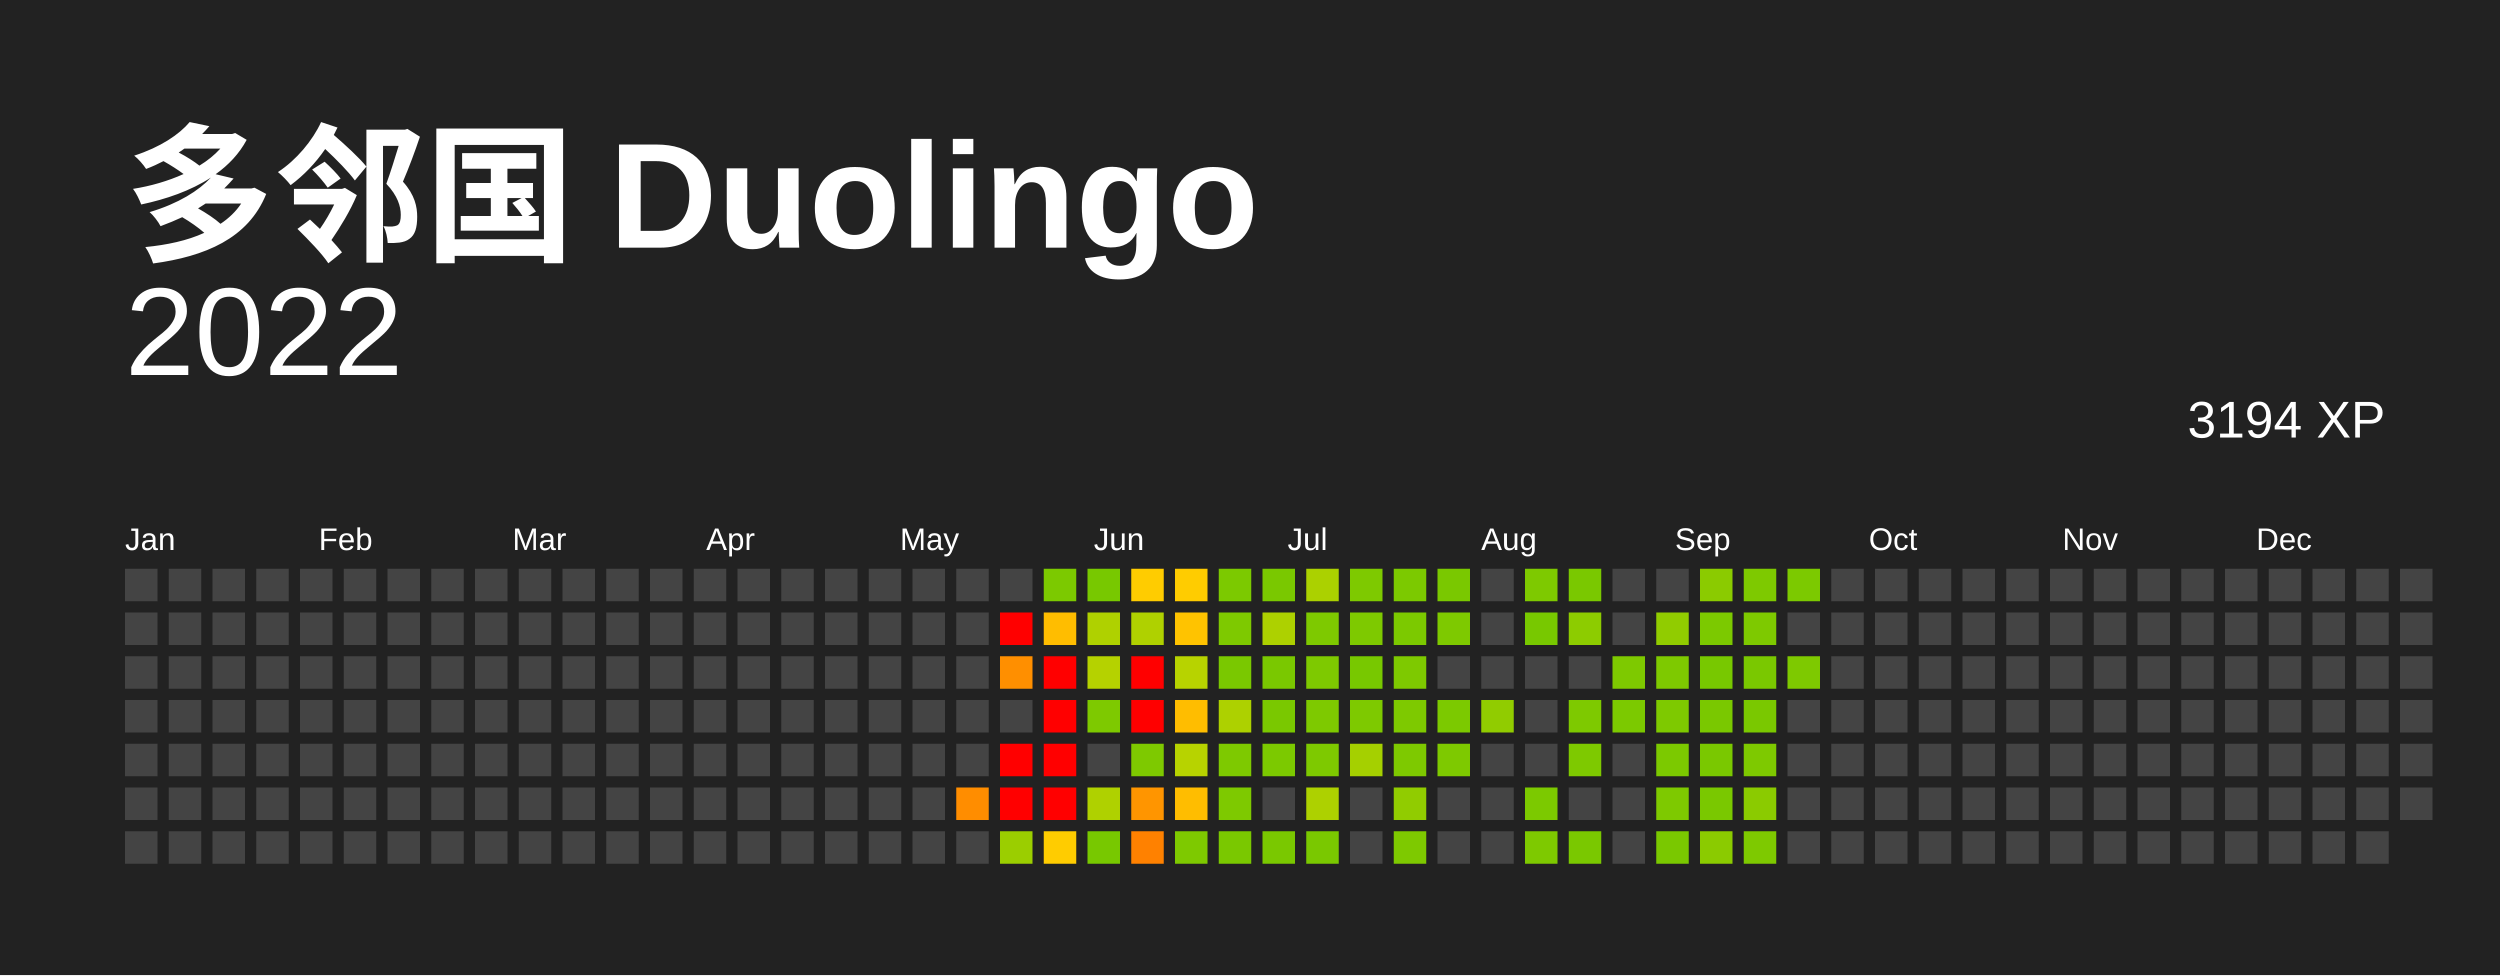
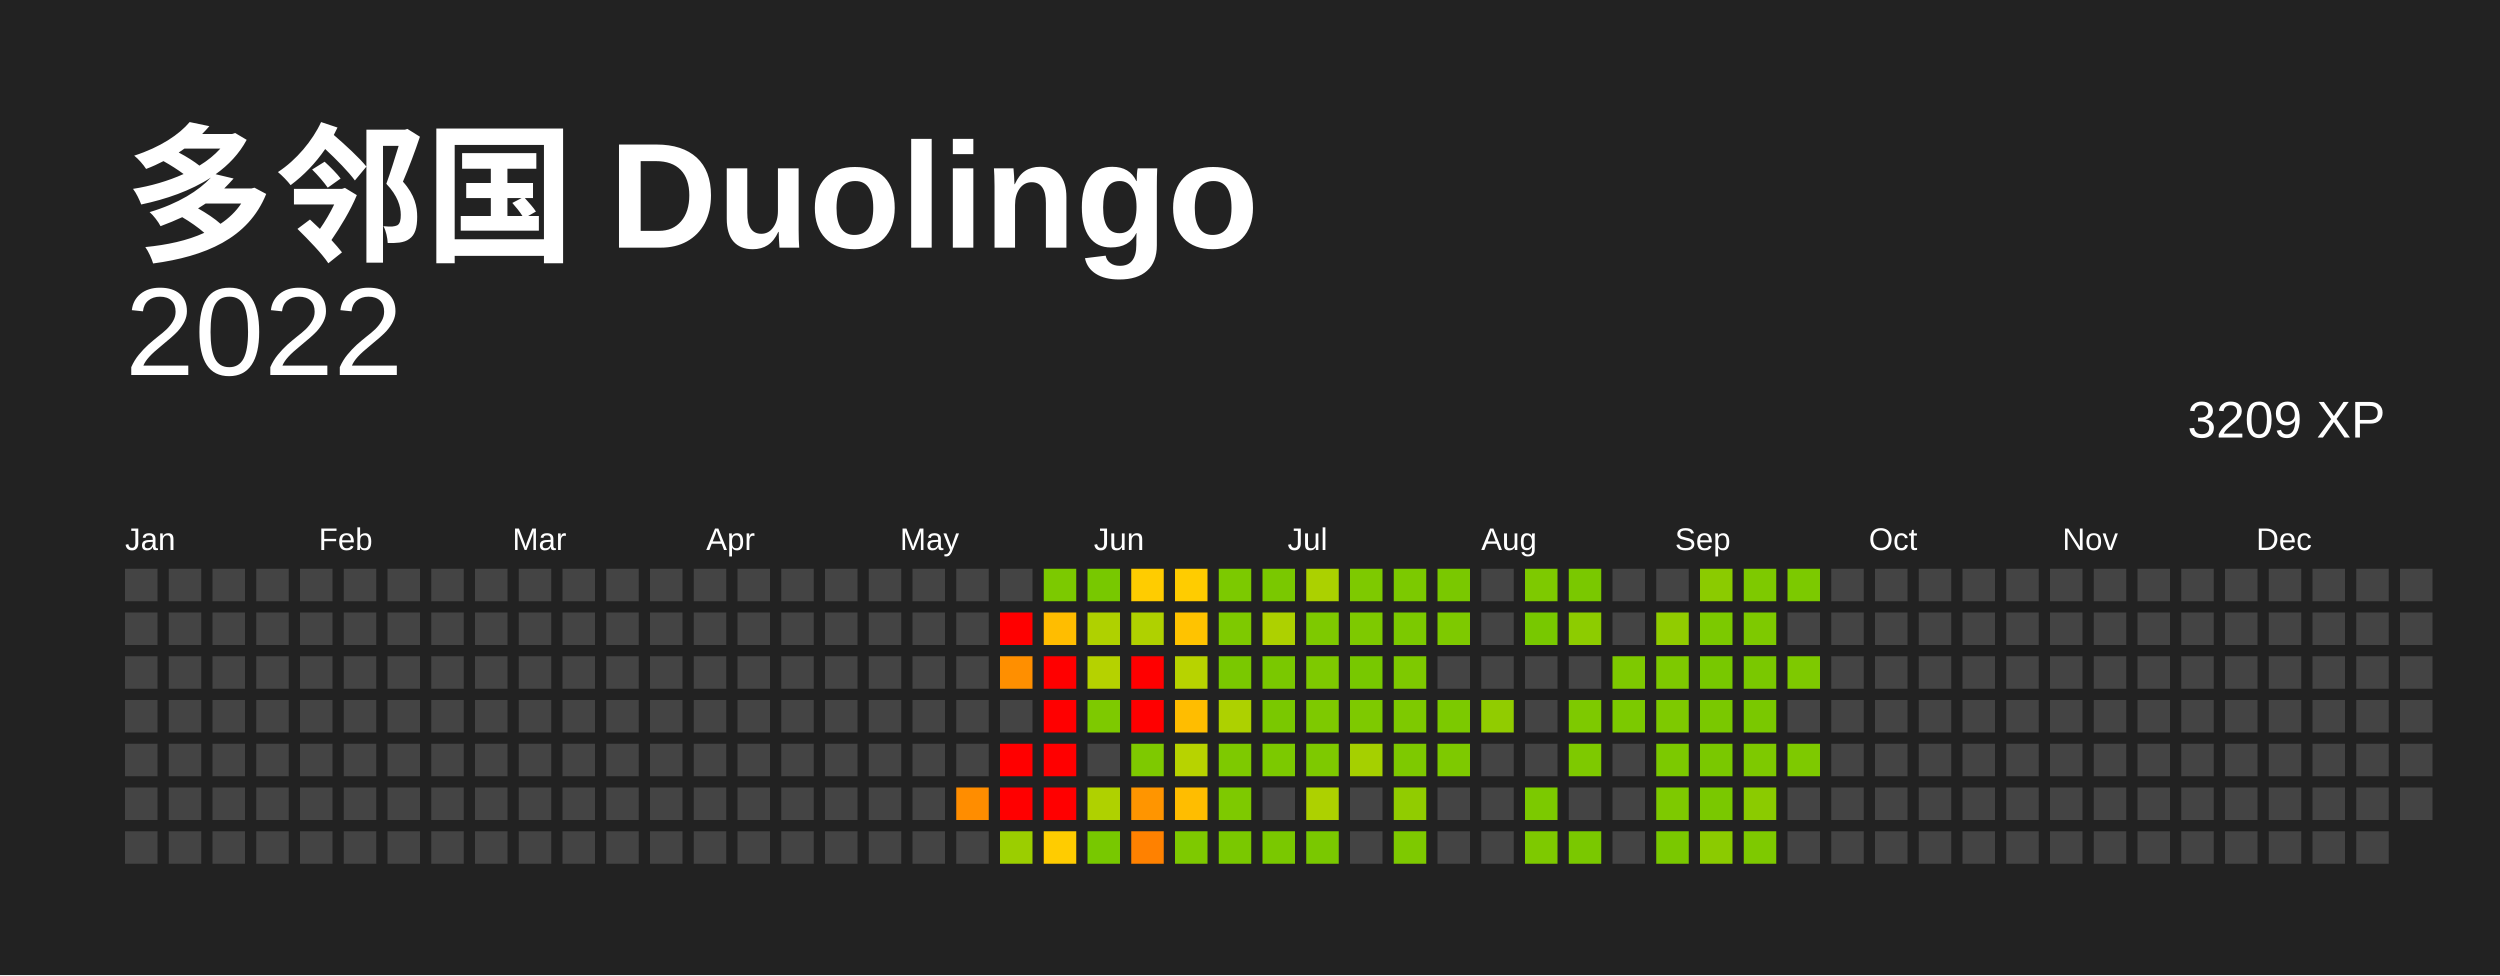
<svg xmlns="http://www.w3.org/2000/svg" baseProfile="full" height="78mm" version="1.1" viewBox="0,0,200,78" width="200mm">
  <defs />
  <rect fill="#222222" height="78" width="200" x="0" y="0" />
  <text fill="#FFFFFF" style="font-size:12px; font-family:Arial; font-weight:bold;" x="10" y="20"> 多邻国 Duolingo</text>
  <text alignment-baseline="hanging" fill="#FFFFFF" style="font-size:10.0px; font-family:Arial;" x="10" y="30">2022</text>
-   <text alignment-baseline="hanging" fill="#FFFFFF" style="font-size:4.125px; font-family:Arial;" x="175" y="35">3194 XP</text>
+   <text alignment-baseline="hanging" fill="#FFFFFF" style="font-size:4.125px; font-family:Arial;" x="175" y="35">3209 XP</text>
  <text fill="#FFFFFF" style="font-size:2.5px; font-family:Arial" x="10.0" y="44">Jan</text>
  <text fill="#FFFFFF" style="font-size:2.5px; font-family:Arial" x="25.5" y="44">Feb</text>
  <text fill="#FFFFFF" style="font-size:2.5px; font-family:Arial" x="41.0" y="44">Mar</text>
  <text fill="#FFFFFF" style="font-size:2.5px; font-family:Arial" x="56.5" y="44">Apr</text>
  <text fill="#FFFFFF" style="font-size:2.5px; font-family:Arial" x="72.0" y="44">May</text>
  <text fill="#FFFFFF" style="font-size:2.5px; font-family:Arial" x="87.5" y="44">Jun</text>
  <text fill="#FFFFFF" style="font-size:2.5px; font-family:Arial" x="103.0" y="44">Jul</text>
  <text fill="#FFFFFF" style="font-size:2.5px; font-family:Arial" x="118.5" y="44">Aug</text>
  <text fill="#FFFFFF" style="font-size:2.5px; font-family:Arial" x="134.0" y="44">Sep</text>
  <text fill="#FFFFFF" style="font-size:2.5px; font-family:Arial" x="149.5" y="44">Oct</text>
  <text fill="#FFFFFF" style="font-size:2.5px; font-family:Arial" x="165.0" y="44">Nov</text>
  <text fill="#FFFFFF" style="font-size:2.5px; font-family:Arial" x="180.5" y="44">Dec</text>
  <rect fill="#444444" height="2.6" width="2.6" x="10.0" y="45.5" />
  <rect fill="#444444" height="2.6" width="2.6" x="10.0" y="49.0" />
  <rect fill="#444444" height="2.6" width="2.6" x="10.0" y="52.5" />
  <rect fill="#444444" height="2.6" width="2.6" x="10.0" y="56.0" />
  <rect fill="#444444" height="2.6" width="2.6" x="10.0" y="59.5" />
  <rect fill="#444444" height="2.6" width="2.6" x="10.0" y="63.0" />
  <rect fill="#444444" height="2.6" width="2.6" x="10.0" y="66.5" />
  <rect fill="#444444" height="2.6" width="2.6" x="13.5" y="45.5" />
  <rect fill="#444444" height="2.6" width="2.6" x="13.5" y="49.0" />
  <rect fill="#444444" height="2.6" width="2.6" x="13.5" y="52.5" />
  <rect fill="#444444" height="2.6" width="2.6" x="13.5" y="56.0" />
  <rect fill="#444444" height="2.6" width="2.6" x="13.5" y="59.5" />
  <rect fill="#444444" height="2.6" width="2.6" x="13.5" y="63.0" />
  <rect fill="#444444" height="2.6" width="2.6" x="13.5" y="66.5" />
  <rect fill="#444444" height="2.6" width="2.6" x="17.0" y="45.5" />
  <rect fill="#444444" height="2.6" width="2.6" x="17.0" y="49.0" />
  <rect fill="#444444" height="2.6" width="2.6" x="17.0" y="52.5" />
  <rect fill="#444444" height="2.6" width="2.6" x="17.0" y="56.0" />
  <rect fill="#444444" height="2.6" width="2.6" x="17.0" y="59.5" />
  <rect fill="#444444" height="2.6" width="2.6" x="17.0" y="63.0" />
  <rect fill="#444444" height="2.6" width="2.6" x="17.0" y="66.5" />
  <rect fill="#444444" height="2.6" width="2.6" x="20.5" y="45.5" />
  <rect fill="#444444" height="2.6" width="2.6" x="20.5" y="49.0" />
  <rect fill="#444444" height="2.6" width="2.6" x="20.5" y="52.5" />
  <rect fill="#444444" height="2.6" width="2.6" x="20.5" y="56.0" />
  <rect fill="#444444" height="2.6" width="2.6" x="20.5" y="59.5" />
  <rect fill="#444444" height="2.6" width="2.6" x="20.5" y="63.0" />
  <rect fill="#444444" height="2.6" width="2.6" x="20.5" y="66.5" />
  <rect fill="#444444" height="2.6" width="2.6" x="24.0" y="45.5" />
  <rect fill="#444444" height="2.6" width="2.6" x="24.0" y="49.0" />
  <rect fill="#444444" height="2.6" width="2.6" x="24.0" y="52.5" />
  <rect fill="#444444" height="2.6" width="2.6" x="24.0" y="56.0" />
  <rect fill="#444444" height="2.6" width="2.6" x="24.0" y="59.5" />
  <rect fill="#444444" height="2.6" width="2.6" x="24.0" y="63.0" />
  <rect fill="#444444" height="2.6" width="2.6" x="24.0" y="66.5" />
  <rect fill="#444444" height="2.6" width="2.6" x="27.5" y="45.5" />
  <rect fill="#444444" height="2.6" width="2.6" x="27.5" y="49.0" />
  <rect fill="#444444" height="2.6" width="2.6" x="27.5" y="52.5" />
  <rect fill="#444444" height="2.6" width="2.6" x="27.5" y="56.0" />
  <rect fill="#444444" height="2.6" width="2.6" x="27.5" y="59.5" />
  <rect fill="#444444" height="2.6" width="2.6" x="27.5" y="63.0" />
  <rect fill="#444444" height="2.6" width="2.6" x="27.5" y="66.5" />
  <rect fill="#444444" height="2.6" width="2.6" x="31.0" y="45.5" />
  <rect fill="#444444" height="2.6" width="2.6" x="31.0" y="49.0" />
  <rect fill="#444444" height="2.6" width="2.6" x="31.0" y="52.5" />
  <rect fill="#444444" height="2.6" width="2.6" x="31.0" y="56.0" />
  <rect fill="#444444" height="2.6" width="2.6" x="31.0" y="59.5" />
  <rect fill="#444444" height="2.6" width="2.6" x="31.0" y="63.0" />
  <rect fill="#444444" height="2.6" width="2.6" x="31.0" y="66.5" />
  <rect fill="#444444" height="2.6" width="2.6" x="34.5" y="45.5" />
  <rect fill="#444444" height="2.6" width="2.6" x="34.5" y="49.0" />
  <rect fill="#444444" height="2.6" width="2.6" x="34.5" y="52.5" />
  <rect fill="#444444" height="2.6" width="2.6" x="34.5" y="56.0" />
  <rect fill="#444444" height="2.6" width="2.6" x="34.5" y="59.5" />
  <rect fill="#444444" height="2.6" width="2.6" x="34.5" y="63.0" />
  <rect fill="#444444" height="2.6" width="2.6" x="34.5" y="66.5" />
  <rect fill="#444444" height="2.6" width="2.6" x="38.0" y="45.5" />
  <rect fill="#444444" height="2.6" width="2.6" x="38.0" y="49.0" />
  <rect fill="#444444" height="2.6" width="2.6" x="38.0" y="52.5" />
  <rect fill="#444444" height="2.6" width="2.6" x="38.0" y="56.0" />
  <rect fill="#444444" height="2.6" width="2.6" x="38.0" y="59.5" />
  <rect fill="#444444" height="2.6" width="2.6" x="38.0" y="63.0" />
  <rect fill="#444444" height="2.6" width="2.6" x="38.0" y="66.5" />
  <rect fill="#444444" height="2.6" width="2.6" x="41.5" y="45.5" />
  <rect fill="#444444" height="2.6" width="2.6" x="41.5" y="49.0" />
  <rect fill="#444444" height="2.6" width="2.6" x="41.5" y="52.5" />
  <rect fill="#444444" height="2.6" width="2.6" x="41.5" y="56.0" />
  <rect fill="#444444" height="2.6" width="2.6" x="41.5" y="59.5" />
  <rect fill="#444444" height="2.6" width="2.6" x="41.5" y="63.0" />
  <rect fill="#444444" height="2.6" width="2.6" x="41.5" y="66.5" />
  <rect fill="#444444" height="2.6" width="2.6" x="45.0" y="45.5" />
  <rect fill="#444444" height="2.6" width="2.6" x="45.0" y="49.0" />
  <rect fill="#444444" height="2.6" width="2.6" x="45.0" y="52.5" />
  <rect fill="#444444" height="2.6" width="2.6" x="45.0" y="56.0" />
  <rect fill="#444444" height="2.6" width="2.6" x="45.0" y="59.5" />
  <rect fill="#444444" height="2.6" width="2.6" x="45.0" y="63.0" />
  <rect fill="#444444" height="2.6" width="2.6" x="45.0" y="66.5" />
  <rect fill="#444444" height="2.6" width="2.6" x="48.5" y="45.5" />
  <rect fill="#444444" height="2.6" width="2.6" x="48.5" y="49.0" />
  <rect fill="#444444" height="2.6" width="2.6" x="48.5" y="52.5" />
  <rect fill="#444444" height="2.6" width="2.6" x="48.5" y="56.0" />
  <rect fill="#444444" height="2.6" width="2.6" x="48.5" y="59.5" />
  <rect fill="#444444" height="2.6" width="2.6" x="48.5" y="63.0" />
  <rect fill="#444444" height="2.6" width="2.6" x="48.5" y="66.5" />
  <rect fill="#444444" height="2.6" width="2.6" x="52.0" y="45.5" />
  <rect fill="#444444" height="2.6" width="2.6" x="52.0" y="49.0" />
  <rect fill="#444444" height="2.6" width="2.6" x="52.0" y="52.5" />
  <rect fill="#444444" height="2.6" width="2.6" x="52.0" y="56.0" />
  <rect fill="#444444" height="2.6" width="2.6" x="52.0" y="59.5" />
  <rect fill="#444444" height="2.6" width="2.6" x="52.0" y="63.0" />
  <rect fill="#444444" height="2.6" width="2.6" x="52.0" y="66.5" />
  <rect fill="#444444" height="2.6" width="2.6" x="55.5" y="45.5" />
  <rect fill="#444444" height="2.6" width="2.6" x="55.5" y="49.0" />
  <rect fill="#444444" height="2.6" width="2.6" x="55.5" y="52.5" />
  <rect fill="#444444" height="2.6" width="2.6" x="55.5" y="56.0" />
  <rect fill="#444444" height="2.6" width="2.6" x="55.5" y="59.5" />
  <rect fill="#444444" height="2.6" width="2.6" x="55.5" y="63.0" />
  <rect fill="#444444" height="2.6" width="2.6" x="55.5" y="66.5" />
  <rect fill="#444444" height="2.6" width="2.6" x="59.0" y="45.5" />
  <rect fill="#444444" height="2.6" width="2.6" x="59.0" y="49.0" />
  <rect fill="#444444" height="2.6" width="2.6" x="59.0" y="52.5" />
  <rect fill="#444444" height="2.6" width="2.6" x="59.0" y="56.0" />
  <rect fill="#444444" height="2.6" width="2.6" x="59.0" y="59.5" />
  <rect fill="#444444" height="2.6" width="2.6" x="59.0" y="63.0" />
  <rect fill="#444444" height="2.6" width="2.6" x="59.0" y="66.5" />
  <rect fill="#444444" height="2.6" width="2.6" x="62.5" y="45.5" />
  <rect fill="#444444" height="2.6" width="2.6" x="62.5" y="49.0" />
  <rect fill="#444444" height="2.6" width="2.6" x="62.5" y="52.5" />
  <rect fill="#444444" height="2.6" width="2.6" x="62.5" y="56.0" />
  <rect fill="#444444" height="2.6" width="2.6" x="62.5" y="59.5" />
  <rect fill="#444444" height="2.6" width="2.6" x="62.5" y="63.0" />
  <rect fill="#444444" height="2.6" width="2.6" x="62.5" y="66.5" />
  <rect fill="#444444" height="2.6" width="2.6" x="66.0" y="45.5" />
  <rect fill="#444444" height="2.6" width="2.6" x="66.0" y="49.0" />
  <rect fill="#444444" height="2.6" width="2.6" x="66.0" y="52.5" />
  <rect fill="#444444" height="2.6" width="2.6" x="66.0" y="56.0" />
  <rect fill="#444444" height="2.6" width="2.6" x="66.0" y="59.5" />
  <rect fill="#444444" height="2.6" width="2.6" x="66.0" y="63.0" />
  <rect fill="#444444" height="2.6" width="2.6" x="66.0" y="66.5" />
  <rect fill="#444444" height="2.6" width="2.6" x="69.5" y="45.5" />
  <rect fill="#444444" height="2.6" width="2.6" x="69.5" y="49.0" />
  <rect fill="#444444" height="2.6" width="2.6" x="69.5" y="52.5" />
  <rect fill="#444444" height="2.6" width="2.6" x="69.5" y="56.0" />
  <rect fill="#444444" height="2.6" width="2.6" x="69.5" y="59.5" />
  <rect fill="#444444" height="2.6" width="2.6" x="69.5" y="63.0" />
  <rect fill="#444444" height="2.6" width="2.6" x="69.5" y="66.5" />
  <rect fill="#444444" height="2.6" width="2.6" x="73.0" y="45.5" />
  <rect fill="#444444" height="2.6" width="2.6" x="73.0" y="49.0" />
  <rect fill="#444444" height="2.6" width="2.6" x="73.0" y="52.5" />
  <rect fill="#444444" height="2.6" width="2.6" x="73.0" y="56.0" />
  <rect fill="#444444" height="2.6" width="2.6" x="73.0" y="59.5" />
  <rect fill="#444444" height="2.6" width="2.6" x="73.0" y="63.0" />
  <rect fill="#444444" height="2.6" width="2.6" x="73.0" y="66.5" />
  <rect fill="#444444" height="2.6" width="2.6" x="76.5" y="45.5" />
  <rect fill="#444444" height="2.6" width="2.6" x="76.5" y="49.0" />
  <rect fill="#444444" height="2.6" width="2.6" x="76.5" y="52.5" />
  <rect fill="#444444" height="2.6" width="2.6" x="76.5" y="56.0" />
  <rect fill="#444444" height="2.6" width="2.6" x="76.5" y="59.5" />
  <rect fill="#ff8d00" height="2.6" width="2.6" x="76.5" y="63.0" />
  <rect fill="#444444" height="2.6" width="2.6" x="76.5" y="66.5" />
  <rect fill="#444444" height="2.6" width="2.6" x="80.0" y="45.5" />
  <rect fill="red" height="2.6" width="2.6" x="80.0" y="49.0" />
  <rect fill="#ff8f00" height="2.6" width="2.6" x="80.0" y="52.5" />
  <rect fill="#444444" height="2.6" width="2.6" x="80.0" y="56.0" />
  <rect fill="red" height="2.6" width="2.6" x="80.0" y="59.5" />
  <rect fill="red" height="2.6" width="2.6" x="80.0" y="63.0" />
  <rect fill="#9bce00" height="2.6" width="2.6" x="80.0" y="66.5" />
  <rect fill="#7cc900" height="2.6" width="2.6" x="83.5" y="45.5" />
  <rect fill="#ffbd00" height="2.6" width="2.6" x="83.5" y="49.0" />
  <rect fill="red" height="2.6" width="2.6" x="83.5" y="52.5" />
  <rect fill="red" height="2.6" width="2.6" x="83.5" y="56.0" />
  <rect fill="red" height="2.6" width="2.6" x="83.5" y="59.5" />
  <rect fill="red" height="2.6" width="2.6" x="83.5" y="63.0" />
  <rect fill="#ffcc00" height="2.6" width="2.6" x="83.5" y="66.5" />
  <rect fill="#78c800" height="2.6" width="2.6" x="87.0" y="45.5" />
  <rect fill="#afd100" height="2.6" width="2.6" x="87.0" y="49.0" />
  <rect fill="#b5d200" height="2.6" width="2.6" x="87.0" y="52.5" />
  <rect fill="#7ec900" height="2.6" width="2.6" x="87.0" y="56.0" />
  <rect fill="#444444" height="2.6" width="2.6" x="87.0" y="59.5" />
  <rect fill="#afd100" height="2.6" width="2.6" x="87.0" y="63.0" />
  <rect fill="#78c800" height="2.6" width="2.6" x="87.0" y="66.5" />
  <rect fill="#ffcc00" height="2.6" width="2.6" x="90.5" y="45.5" />
  <rect fill="#afd100" height="2.6" width="2.6" x="90.5" y="49.0" />
  <rect fill="red" height="2.6" width="2.6" x="90.5" y="52.5" />
  <rect fill="red" height="2.6" width="2.6" x="90.5" y="56.0" />
  <rect fill="#7ec900" height="2.6" width="2.6" x="90.5" y="59.5" />
  <rect fill="#ff9500" height="2.6" width="2.6" x="90.5" y="63.0" />
  <rect fill="#ff8100" height="2.6" width="2.6" x="90.5" y="66.5" />
  <rect fill="#ffcc00" height="2.6" width="2.6" x="94.0" y="45.5" />
  <rect fill="#ffc300" height="2.6" width="2.6" x="94.0" y="49.0" />
  <rect fill="#b7d300" height="2.6" width="2.6" x="94.0" y="52.5" />
  <rect fill="#ffbd00" height="2.6" width="2.6" x="94.0" y="56.0" />
  <rect fill="#b7d300" height="2.6" width="2.6" x="94.0" y="59.5" />
  <rect fill="#ffbd00" height="2.6" width="2.6" x="94.0" y="63.0" />
  <rect fill="#7ec900" height="2.6" width="2.6" x="94.0" y="66.5" />
  <rect fill="#7cc900" height="2.6" width="2.6" x="97.5" y="45.5" />
  <rect fill="#7ec900" height="2.6" width="2.6" x="97.5" y="49.0" />
  <rect fill="#7ac800" height="2.6" width="2.6" x="97.5" y="52.5" />
  <rect fill="#add100" height="2.6" width="2.6" x="97.5" y="56.0" />
  <rect fill="#7ec900" height="2.6" width="2.6" x="97.5" y="59.5" />
  <rect fill="#7ec900" height="2.6" width="2.6" x="97.5" y="63.0" />
  <rect fill="#7ac800" height="2.6" width="2.6" x="97.5" y="66.5" />
  <rect fill="#7ac800" height="2.6" width="2.6" x="101.0" y="45.5" />
  <rect fill="#add100" height="2.6" width="2.6" x="101.0" y="49.0" />
  <rect fill="#7ac800" height="2.6" width="2.6" x="101.0" y="52.5" />
  <rect fill="#7ac800" height="2.6" width="2.6" x="101.0" y="56.0" />
  <rect fill="#7cc900" height="2.6" width="2.6" x="101.0" y="59.5" />
  <rect fill="#444444" height="2.6" width="2.6" x="101.0" y="63.0" />
  <rect fill="#7ac800" height="2.6" width="2.6" x="101.0" y="66.5" />
  <rect fill="#abd100" height="2.6" width="2.6" x="104.5" y="45.5" />
  <rect fill="#7ec900" height="2.6" width="2.6" x="104.5" y="49.0" />
  <rect fill="#7ec900" height="2.6" width="2.6" x="104.5" y="52.5" />
  <rect fill="#7ec900" height="2.6" width="2.6" x="104.5" y="56.0" />
  <rect fill="#7ec900" height="2.6" width="2.6" x="104.5" y="59.5" />
  <rect fill="#add100" height="2.6" width="2.6" x="104.5" y="63.0" />
  <rect fill="#7ac800" height="2.6" width="2.6" x="104.5" y="66.5" />
  <rect fill="#7ec900" height="2.6" width="2.6" x="108.0" y="45.5" />
  <rect fill="#7ec900" height="2.6" width="2.6" x="108.0" y="49.0" />
  <rect fill="#78c800" height="2.6" width="2.6" x="108.0" y="52.5" />
  <rect fill="#7ec900" height="2.6" width="2.6" x="108.0" y="56.0" />
  <rect fill="#a5d000" height="2.6" width="2.6" x="108.0" y="59.5" />
  <rect fill="#444444" height="2.6" width="2.6" x="108.0" y="63.0" />
  <rect fill="#444444" height="2.6" width="2.6" x="108.0" y="66.5" />
  <rect fill="#7cc900" height="2.6" width="2.6" x="111.5" y="45.5" />
  <rect fill="#7cc900" height="2.6" width="2.6" x="111.5" y="49.0" />
  <rect fill="#7ec900" height="2.6" width="2.6" x="111.5" y="52.5" />
  <rect fill="#7ec900" height="2.6" width="2.6" x="111.5" y="56.0" />
  <rect fill="#7ec900" height="2.6" width="2.6" x="111.5" y="59.5" />
  <rect fill="#91cc00" height="2.6" width="2.6" x="111.5" y="63.0" />
  <rect fill="#7ec900" height="2.6" width="2.6" x="111.5" y="66.5" />
  <rect fill="#7ac800" height="2.6" width="2.6" x="115.0" y="45.5" />
  <rect fill="#7ec900" height="2.6" width="2.6" x="115.0" y="49.0" />
  <rect fill="#444444" height="2.6" width="2.6" x="115.0" y="52.5" />
  <rect fill="#7cc900" height="2.6" width="2.6" x="115.0" y="56.0" />
  <rect fill="#7ec900" height="2.6" width="2.6" x="115.0" y="59.5" />
  <rect fill="#444444" height="2.6" width="2.6" x="115.0" y="63.0" />
  <rect fill="#444444" height="2.6" width="2.6" x="115.0" y="66.5" />
  <rect fill="#444444" height="2.6" width="2.6" x="118.5" y="45.5" />
  <rect fill="#444444" height="2.6" width="2.6" x="118.5" y="49.0" />
  <rect fill="#444444" height="2.6" width="2.6" x="118.5" y="52.5" />
  <rect fill="#91cc00" height="2.6" width="2.6" x="118.5" y="56.0" />
  <rect fill="#444444" height="2.6" width="2.6" x="118.5" y="59.5" />
  <rect fill="#444444" height="2.6" width="2.6" x="118.5" y="63.0" />
  <rect fill="#444444" height="2.6" width="2.6" x="118.5" y="66.5" />
  <rect fill="#7ec900" height="2.6" width="2.6" x="122.0" y="45.5" />
  <rect fill="#78c800" height="2.6" width="2.6" x="122.0" y="49.0" />
  <rect fill="#444444" height="2.6" width="2.6" x="122.0" y="52.5" />
  <rect fill="#444444" height="2.6" width="2.6" x="122.0" y="56.0" />
  <rect fill="#444444" height="2.6" width="2.6" x="122.0" y="59.5" />
  <rect fill="#7cc900" height="2.6" width="2.6" x="122.0" y="63.0" />
  <rect fill="#7ec900" height="2.6" width="2.6" x="122.0" y="66.5" />
  <rect fill="#7ac800" height="2.6" width="2.6" x="125.5" y="45.5" />
  <rect fill="#8dcc00" height="2.6" width="2.6" x="125.5" y="49.0" />
  <rect fill="#444444" height="2.6" width="2.6" x="125.5" y="52.5" />
  <rect fill="#7ec900" height="2.6" width="2.6" x="125.5" y="56.0" />
  <rect fill="#7ec900" height="2.6" width="2.6" x="125.5" y="59.5" />
  <rect fill="#444444" height="2.6" width="2.6" x="125.5" y="63.0" />
  <rect fill="#7ac800" height="2.6" width="2.6" x="125.5" y="66.5" />
  <rect fill="#444444" height="2.6" width="2.6" x="129.0" y="45.5" />
  <rect fill="#444444" height="2.6" width="2.6" x="129.0" y="49.0" />
  <rect fill="#7ec900" height="2.6" width="2.6" x="129.0" y="52.5" />
  <rect fill="#7cc900" height="2.6" width="2.6" x="129.0" y="56.0" />
  <rect fill="#444444" height="2.6" width="2.6" x="129.0" y="59.5" />
  <rect fill="#444444" height="2.6" width="2.6" x="129.0" y="63.0" />
  <rect fill="#444444" height="2.6" width="2.6" x="129.0" y="66.5" />
  <rect fill="#444444" height="2.6" width="2.6" x="132.5" y="45.5" />
  <rect fill="#91cc00" height="2.6" width="2.6" x="132.5" y="49.0" />
  <rect fill="#7ec900" height="2.6" width="2.6" x="132.5" y="52.5" />
  <rect fill="#7ec900" height="2.6" width="2.6" x="132.5" y="56.0" />
  <rect fill="#7cc900" height="2.6" width="2.6" x="132.5" y="59.5" />
  <rect fill="#7ec900" height="2.6" width="2.6" x="132.5" y="63.0" />
  <rect fill="#7ac800" height="2.6" width="2.6" x="132.5" y="66.5" />
  <rect fill="#8bcb00" height="2.6" width="2.6" x="136.0" y="45.5" />
  <rect fill="#7cc900" height="2.6" width="2.6" x="136.0" y="49.0" />
  <rect fill="#78c800" height="2.6" width="2.6" x="136.0" y="52.5" />
  <rect fill="#7ac800" height="2.6" width="2.6" x="136.0" y="56.0" />
  <rect fill="#7ac800" height="2.6" width="2.6" x="136.0" y="59.5" />
  <rect fill="#7ac800" height="2.6" width="2.6" x="136.0" y="63.0" />
  <rect fill="#8bcb00" height="2.6" width="2.6" x="136.0" y="66.5" />
  <rect fill="#7ec900" height="2.6" width="2.6" x="139.5" y="45.5" />
  <rect fill="#7ec900" height="2.6" width="2.6" x="139.5" y="49.0" />
  <rect fill="#7ac800" height="2.6" width="2.6" x="139.5" y="52.5" />
  <rect fill="#7ac800" height="2.6" width="2.6" x="139.5" y="56.0" />
  <rect fill="#7ec900" height="2.6" width="2.6" x="139.5" y="59.5" />
  <rect fill="#8bcb00" height="2.6" width="2.6" x="139.5" y="63.0" />
  <rect fill="#7ec900" height="2.6" width="2.6" x="139.5" y="66.5" />
  <rect fill="#7cc900" height="2.6" width="2.6" x="143.0" y="45.5" />
  <rect fill="#444444" height="2.6" width="2.6" x="143.0" y="49.0" />
  <rect fill="#7ec900" height="2.6" width="2.6" x="143.0" y="52.5" />
  <rect fill="#444444" height="2.6" width="2.6" x="143.0" y="56.0" />
-   <rect fill="#444444" height="2.6" width="2.6" x="143.0" y="59.5" />
+   <rect fill="#7ec900" height="2.6" width="2.6" x="143.0" y="59.5" />
  <rect fill="#444444" height="2.6" width="2.6" x="143.0" y="63.0" />
  <rect fill="#444444" height="2.6" width="2.6" x="143.0" y="66.5" />
  <rect fill="#444444" height="2.6" width="2.6" x="146.5" y="45.5" />
  <rect fill="#444444" height="2.6" width="2.6" x="146.5" y="49.0" />
  <rect fill="#444444" height="2.6" width="2.6" x="146.5" y="52.5" />
  <rect fill="#444444" height="2.6" width="2.6" x="146.5" y="56.0" />
  <rect fill="#444444" height="2.6" width="2.6" x="146.5" y="59.5" />
  <rect fill="#444444" height="2.6" width="2.6" x="146.5" y="63.0" />
  <rect fill="#444444" height="2.6" width="2.6" x="146.5" y="66.5" />
  <rect fill="#444444" height="2.6" width="2.6" x="150.0" y="45.5" />
  <rect fill="#444444" height="2.6" width="2.6" x="150.0" y="49.0" />
  <rect fill="#444444" height="2.6" width="2.6" x="150.0" y="52.5" />
  <rect fill="#444444" height="2.6" width="2.6" x="150.0" y="56.0" />
  <rect fill="#444444" height="2.6" width="2.6" x="150.0" y="59.5" />
  <rect fill="#444444" height="2.6" width="2.6" x="150.0" y="63.0" />
  <rect fill="#444444" height="2.6" width="2.6" x="150.0" y="66.5" />
  <rect fill="#444444" height="2.6" width="2.6" x="153.5" y="45.5" />
  <rect fill="#444444" height="2.6" width="2.6" x="153.5" y="49.0" />
  <rect fill="#444444" height="2.6" width="2.6" x="153.5" y="52.5" />
  <rect fill="#444444" height="2.6" width="2.6" x="153.5" y="56.0" />
  <rect fill="#444444" height="2.6" width="2.6" x="153.5" y="59.5" />
  <rect fill="#444444" height="2.6" width="2.6" x="153.5" y="63.0" />
  <rect fill="#444444" height="2.6" width="2.6" x="153.5" y="66.5" />
  <rect fill="#444444" height="2.6" width="2.6" x="157.0" y="45.5" />
  <rect fill="#444444" height="2.6" width="2.6" x="157.0" y="49.0" />
  <rect fill="#444444" height="2.6" width="2.6" x="157.0" y="52.5" />
  <rect fill="#444444" height="2.6" width="2.6" x="157.0" y="56.0" />
  <rect fill="#444444" height="2.6" width="2.6" x="157.0" y="59.5" />
  <rect fill="#444444" height="2.6" width="2.6" x="157.0" y="63.0" />
  <rect fill="#444444" height="2.6" width="2.6" x="157.0" y="66.5" />
  <rect fill="#444444" height="2.6" width="2.6" x="160.5" y="45.5" />
  <rect fill="#444444" height="2.6" width="2.6" x="160.5" y="49.0" />
  <rect fill="#444444" height="2.6" width="2.6" x="160.5" y="52.5" />
  <rect fill="#444444" height="2.6" width="2.6" x="160.5" y="56.0" />
  <rect fill="#444444" height="2.6" width="2.6" x="160.5" y="59.5" />
  <rect fill="#444444" height="2.6" width="2.6" x="160.5" y="63.0" />
  <rect fill="#444444" height="2.6" width="2.6" x="160.5" y="66.5" />
  <rect fill="#444444" height="2.6" width="2.6" x="164.0" y="45.5" />
  <rect fill="#444444" height="2.6" width="2.6" x="164.0" y="49.0" />
  <rect fill="#444444" height="2.6" width="2.6" x="164.0" y="52.5" />
  <rect fill="#444444" height="2.6" width="2.6" x="164.0" y="56.0" />
  <rect fill="#444444" height="2.6" width="2.6" x="164.0" y="59.5" />
  <rect fill="#444444" height="2.6" width="2.6" x="164.0" y="63.0" />
  <rect fill="#444444" height="2.6" width="2.6" x="164.0" y="66.5" />
  <rect fill="#444444" height="2.6" width="2.6" x="167.5" y="45.5" />
  <rect fill="#444444" height="2.6" width="2.6" x="167.5" y="49.0" />
  <rect fill="#444444" height="2.6" width="2.6" x="167.5" y="52.5" />
  <rect fill="#444444" height="2.6" width="2.6" x="167.5" y="56.0" />
  <rect fill="#444444" height="2.6" width="2.6" x="167.5" y="59.5" />
  <rect fill="#444444" height="2.6" width="2.6" x="167.5" y="63.0" />
  <rect fill="#444444" height="2.6" width="2.6" x="167.5" y="66.5" />
  <rect fill="#444444" height="2.6" width="2.6" x="171.0" y="45.5" />
  <rect fill="#444444" height="2.6" width="2.6" x="171.0" y="49.0" />
  <rect fill="#444444" height="2.6" width="2.6" x="171.0" y="52.5" />
  <rect fill="#444444" height="2.6" width="2.6" x="171.0" y="56.0" />
  <rect fill="#444444" height="2.6" width="2.6" x="171.0" y="59.5" />
  <rect fill="#444444" height="2.6" width="2.6" x="171.0" y="63.0" />
  <rect fill="#444444" height="2.6" width="2.6" x="171.0" y="66.5" />
  <rect fill="#444444" height="2.6" width="2.6" x="174.5" y="45.5" />
  <rect fill="#444444" height="2.6" width="2.6" x="174.5" y="49.0" />
  <rect fill="#444444" height="2.6" width="2.6" x="174.5" y="52.5" />
  <rect fill="#444444" height="2.6" width="2.6" x="174.5" y="56.0" />
  <rect fill="#444444" height="2.6" width="2.6" x="174.5" y="59.5" />
  <rect fill="#444444" height="2.6" width="2.6" x="174.5" y="63.0" />
  <rect fill="#444444" height="2.6" width="2.6" x="174.5" y="66.5" />
  <rect fill="#444444" height="2.6" width="2.6" x="178.0" y="45.5" />
  <rect fill="#444444" height="2.6" width="2.6" x="178.0" y="49.0" />
  <rect fill="#444444" height="2.6" width="2.6" x="178.0" y="52.5" />
  <rect fill="#444444" height="2.6" width="2.6" x="178.0" y="56.0" />
  <rect fill="#444444" height="2.6" width="2.6" x="178.0" y="59.5" />
  <rect fill="#444444" height="2.6" width="2.6" x="178.0" y="63.0" />
  <rect fill="#444444" height="2.6" width="2.6" x="178.0" y="66.5" />
  <rect fill="#444444" height="2.6" width="2.6" x="181.5" y="45.5" />
  <rect fill="#444444" height="2.6" width="2.6" x="181.5" y="49.0" />
  <rect fill="#444444" height="2.6" width="2.6" x="181.5" y="52.5" />
  <rect fill="#444444" height="2.6" width="2.6" x="181.5" y="56.0" />
  <rect fill="#444444" height="2.6" width="2.6" x="181.5" y="59.5" />
  <rect fill="#444444" height="2.6" width="2.6" x="181.5" y="63.0" />
  <rect fill="#444444" height="2.6" width="2.6" x="181.5" y="66.5" />
  <rect fill="#444444" height="2.6" width="2.6" x="185.0" y="45.5" />
  <rect fill="#444444" height="2.6" width="2.6" x="185.0" y="49.0" />
  <rect fill="#444444" height="2.6" width="2.6" x="185.0" y="52.5" />
  <rect fill="#444444" height="2.6" width="2.6" x="185.0" y="56.0" />
  <rect fill="#444444" height="2.6" width="2.6" x="185.0" y="59.5" />
  <rect fill="#444444" height="2.6" width="2.6" x="185.0" y="63.0" />
  <rect fill="#444444" height="2.6" width="2.6" x="185.0" y="66.5" />
  <rect fill="#444444" height="2.6" width="2.6" x="188.5" y="45.5" />
  <rect fill="#444444" height="2.6" width="2.6" x="188.5" y="49.0" />
  <rect fill="#444444" height="2.6" width="2.6" x="188.5" y="52.5" />
  <rect fill="#444444" height="2.6" width="2.6" x="188.5" y="56.0" />
  <rect fill="#444444" height="2.6" width="2.6" x="188.5" y="59.5" />
  <rect fill="#444444" height="2.6" width="2.6" x="188.5" y="63.0" />
  <rect fill="#444444" height="2.6" width="2.6" x="188.5" y="66.5" />
  <rect fill="#444444" height="2.6" width="2.6" x="192.0" y="45.5" />
  <rect fill="#444444" height="2.6" width="2.6" x="192.0" y="49.0" />
  <rect fill="#444444" height="2.6" width="2.6" x="192.0" y="52.5" />
  <rect fill="#444444" height="2.6" width="2.6" x="192.0" y="56.0" />
  <rect fill="#444444" height="2.6" width="2.6" x="192.0" y="59.5" />
  <rect fill="#444444" height="2.6" width="2.6" x="192.0" y="63.0" />
</svg>
